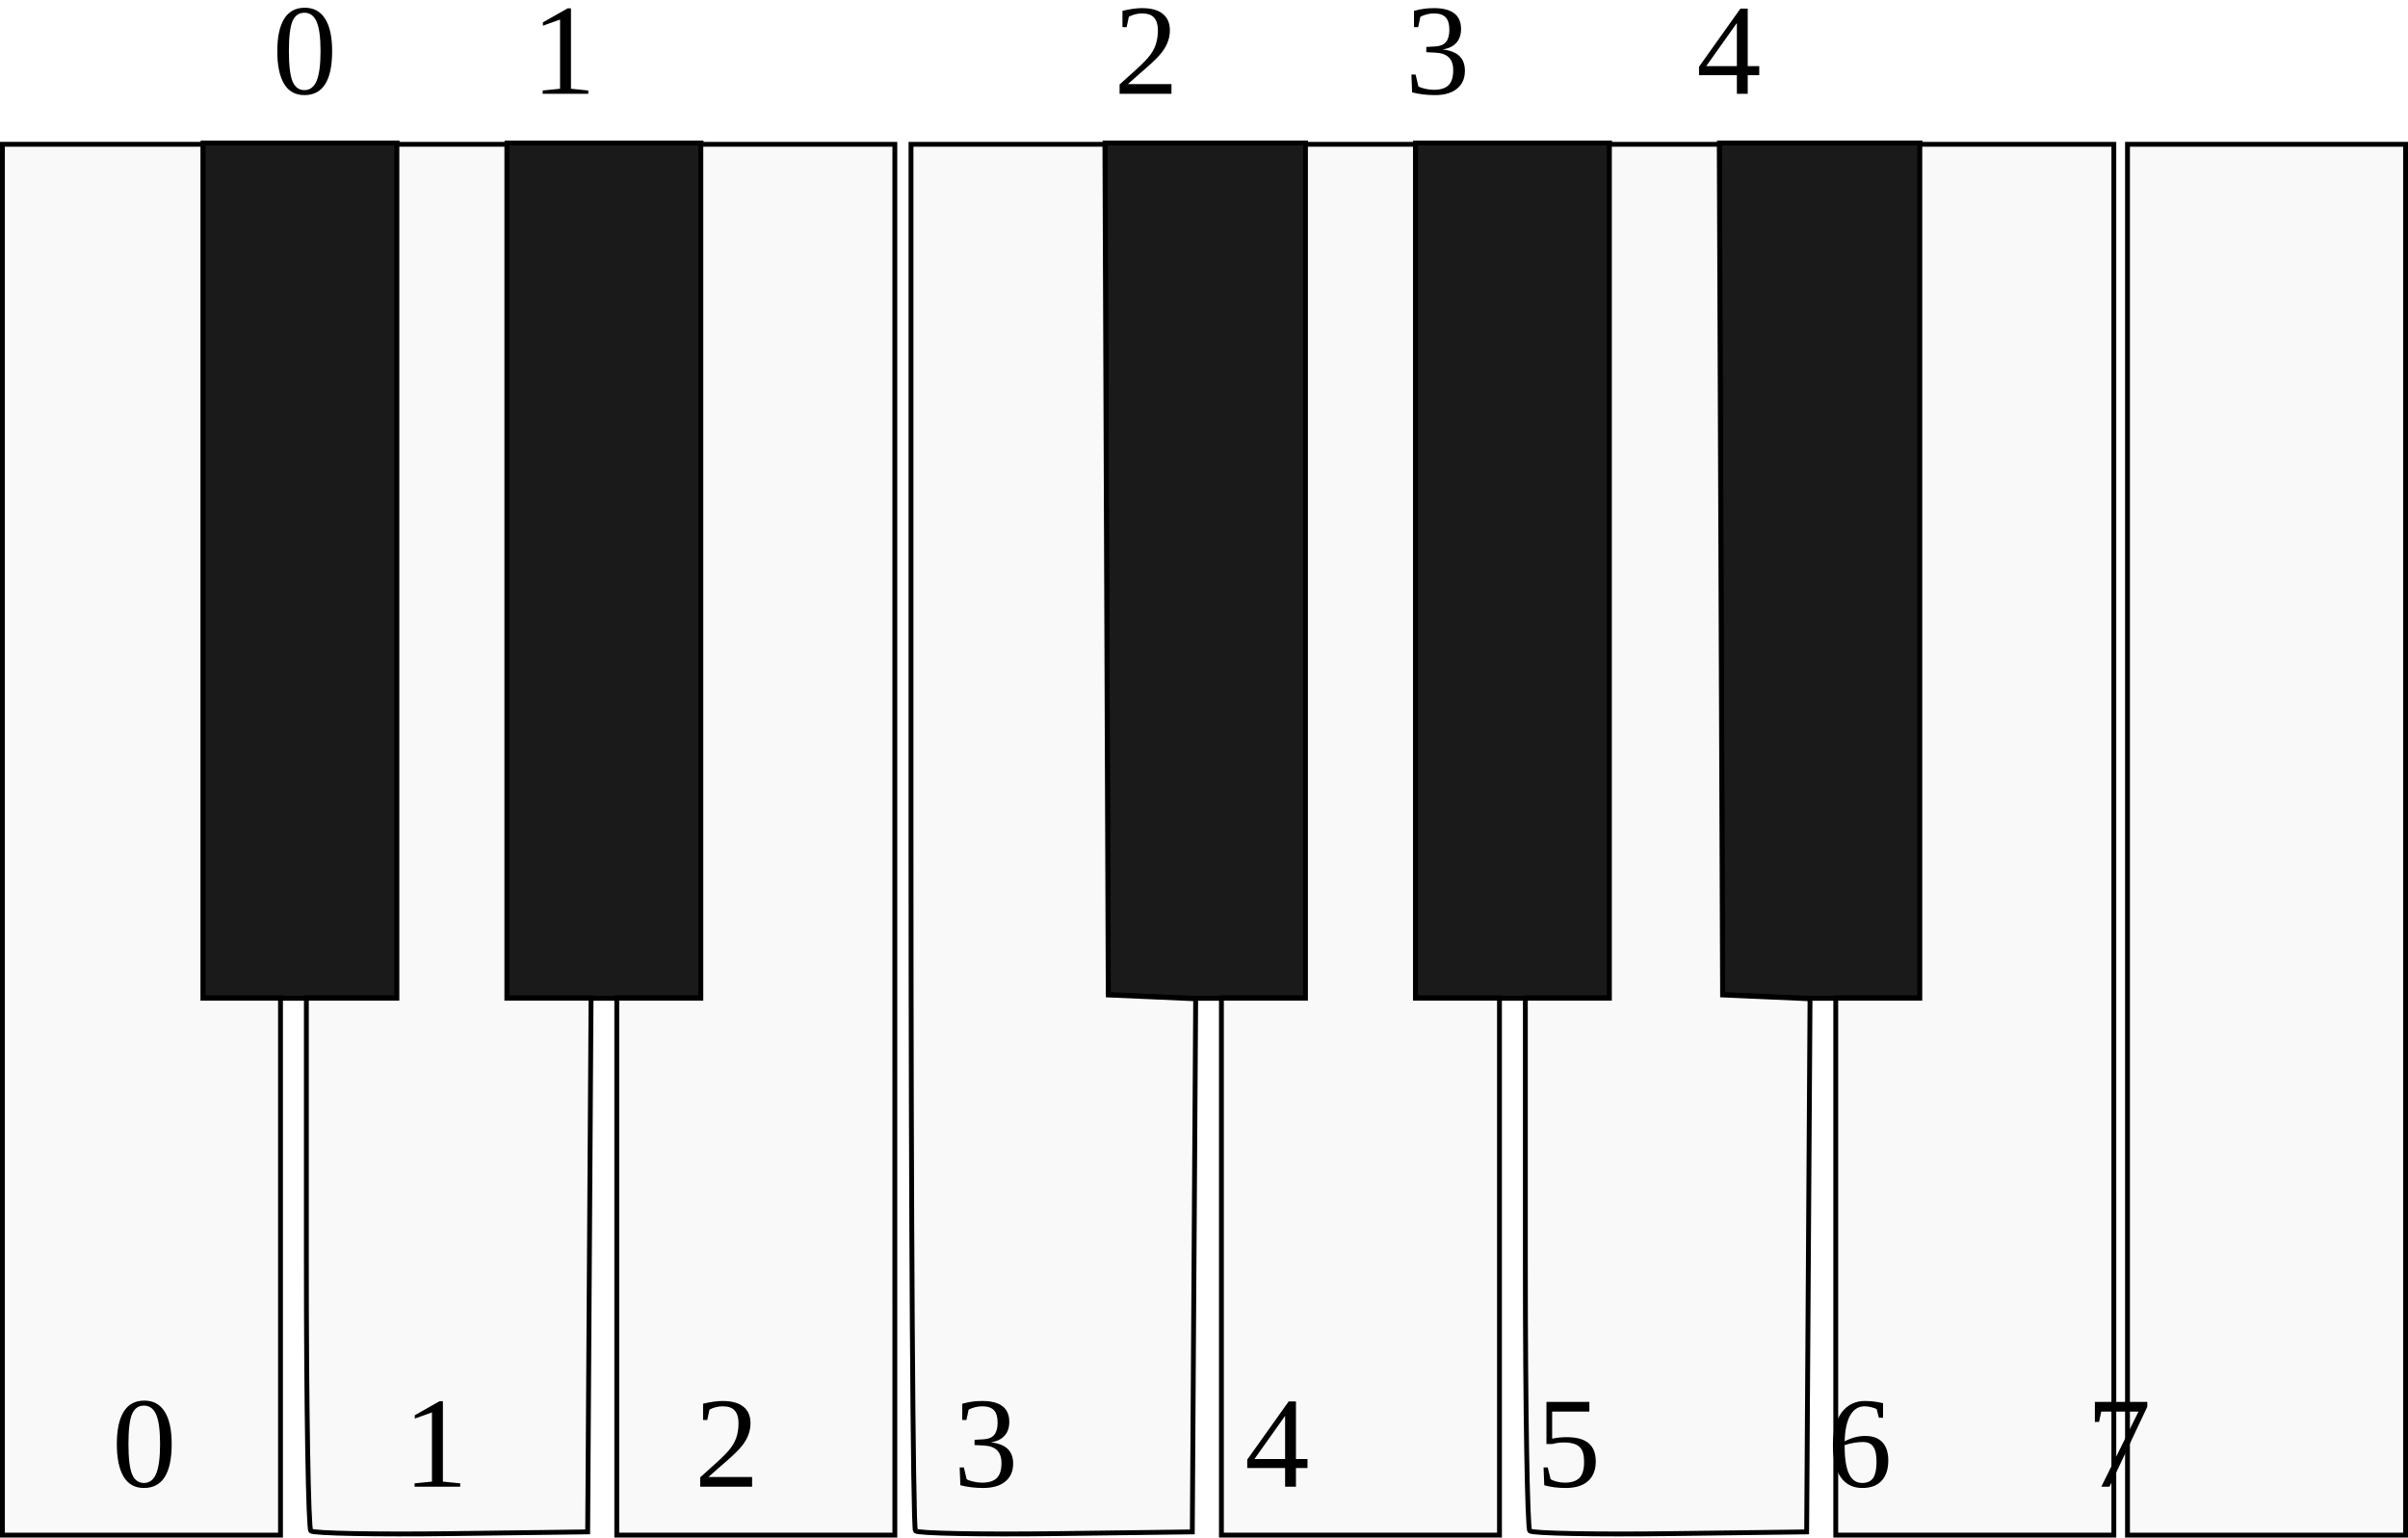
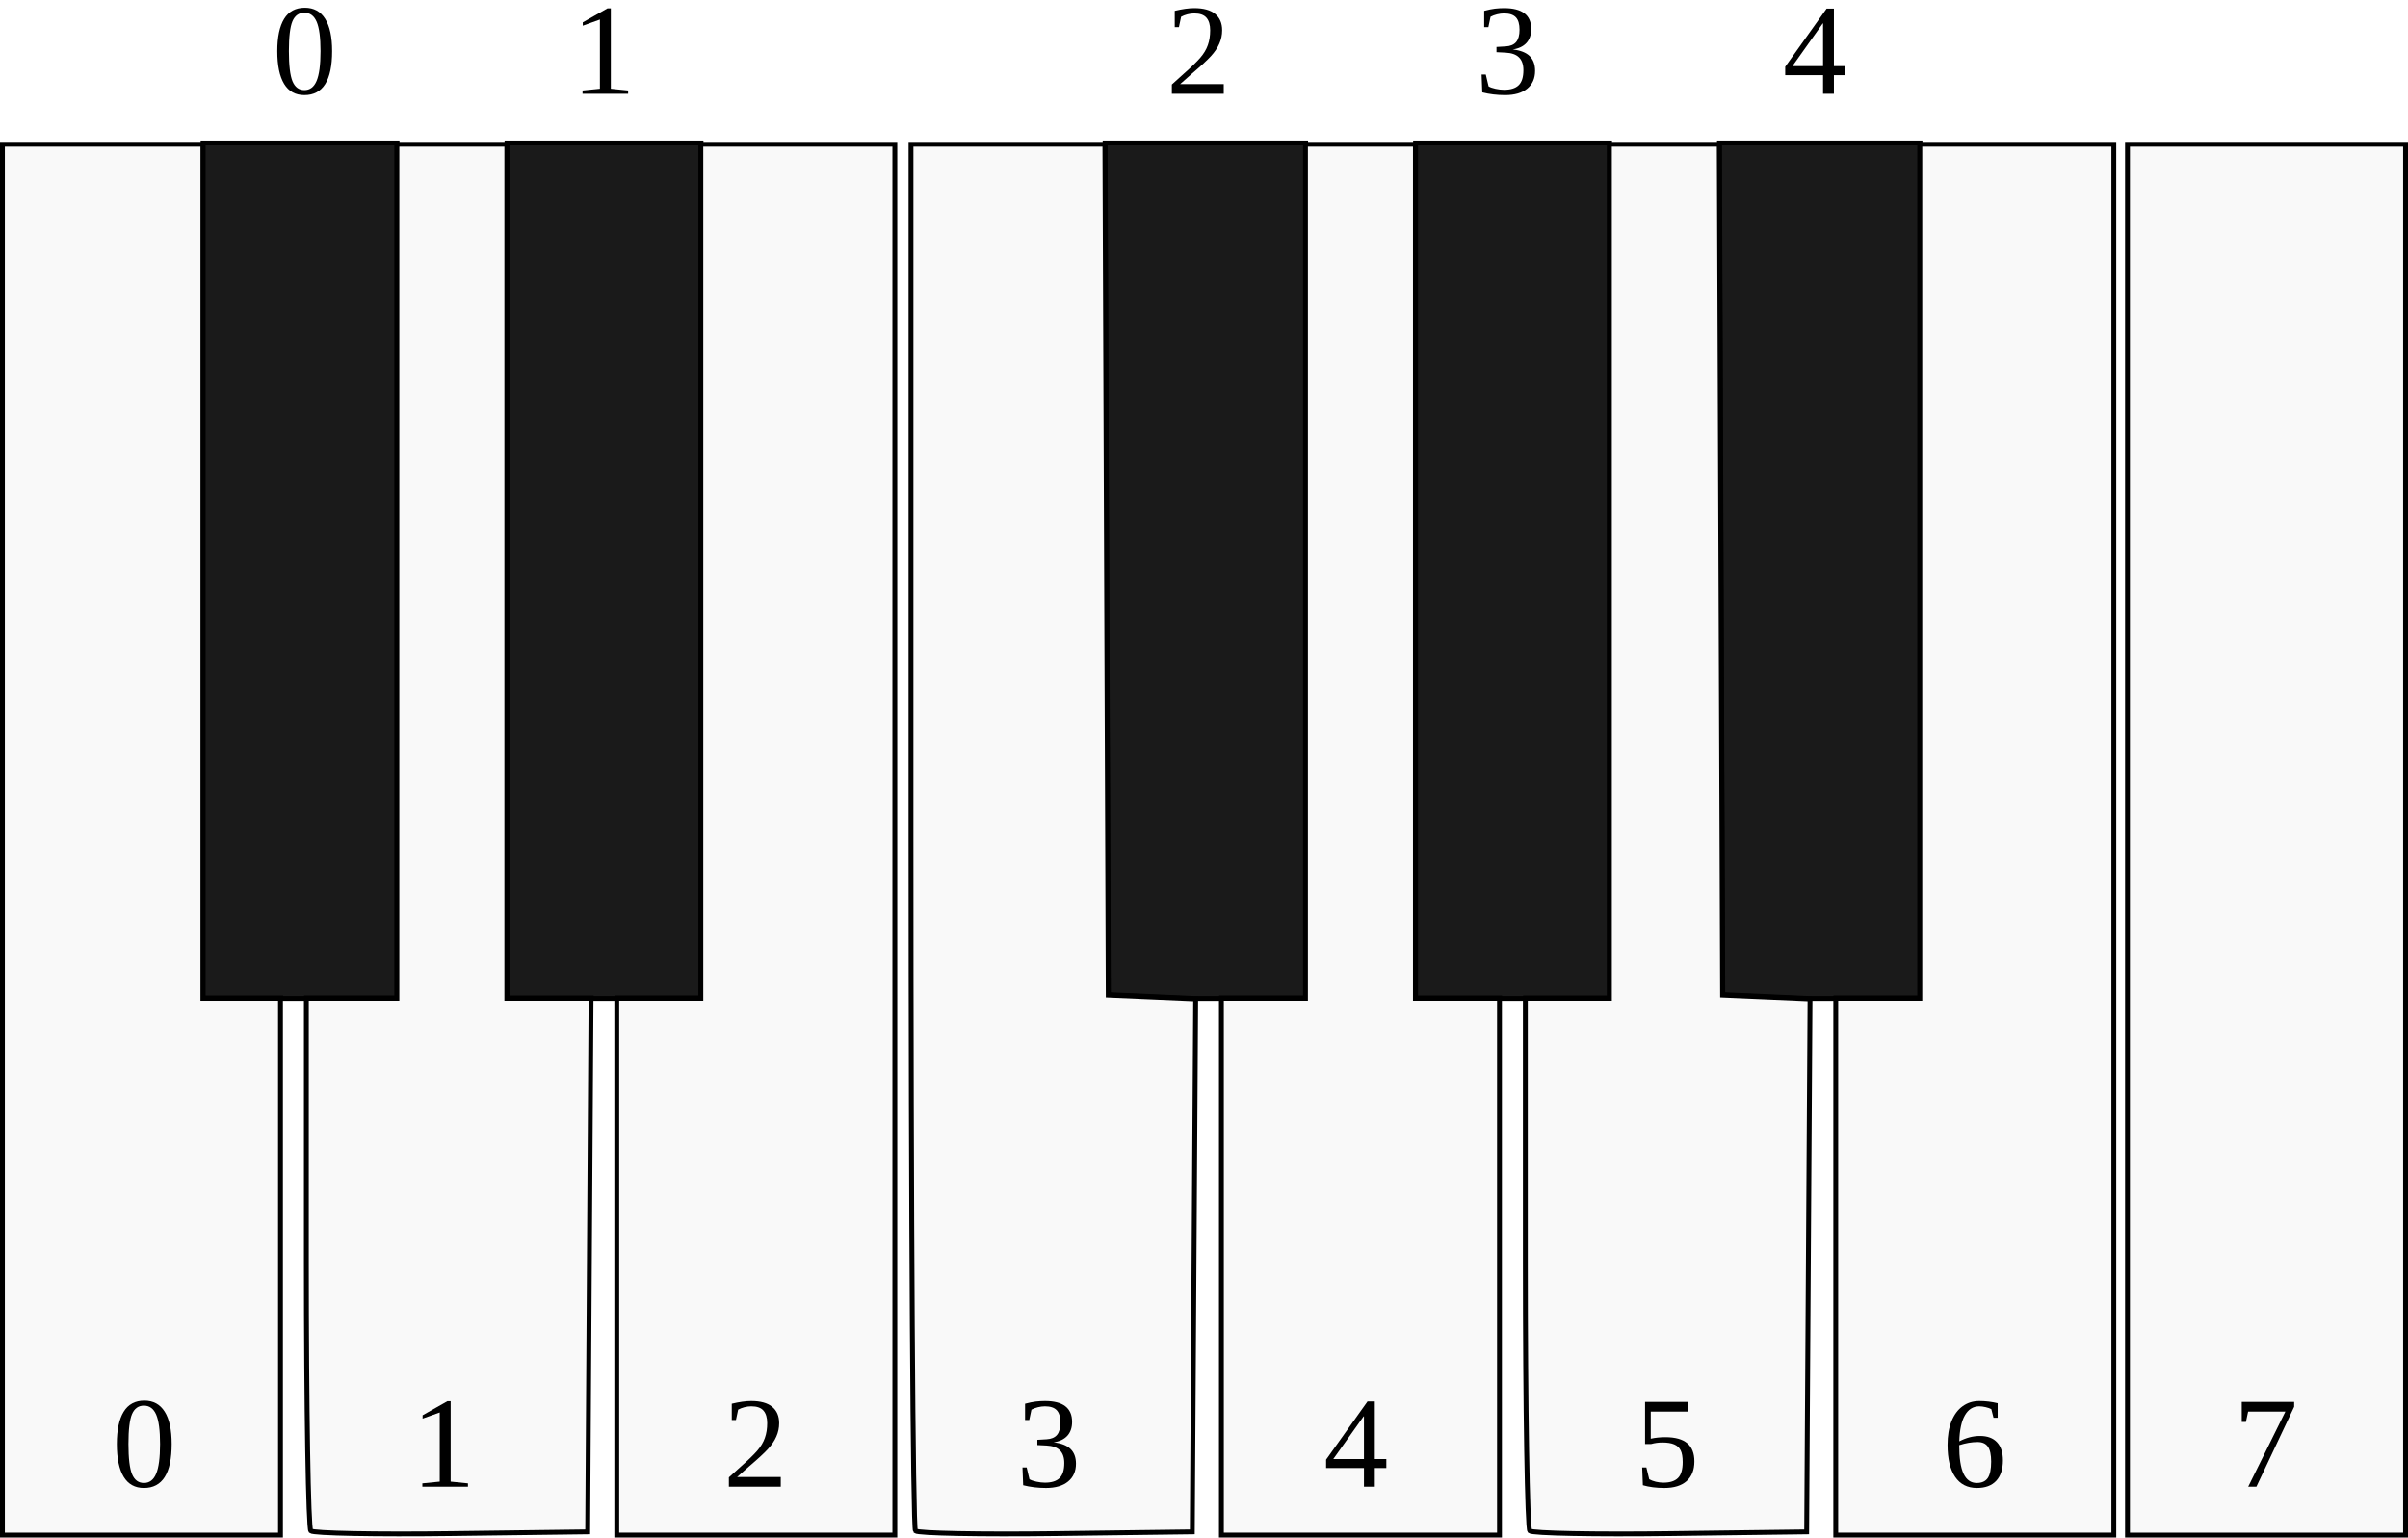
<svg xmlns="http://www.w3.org/2000/svg" version="1.1" id="svg2" xml:space="preserve" viewBox="-0.73 -0.462 496 316.754" height="316.754" width="496">
  <defs id="defs128" />
  <path class="key" id="Db4" d="m 41.097,28.995 v 86.976 89.123 h 7.992 7.992 v 0.103 h 5.328 v -0.103 h 9.324 9.324 V 115.972 28.995 Z" style="fill:#1a1a1a;stroke:#000000;stroke-width:1;stroke-opacity:1" />
  <path class="key" id="Eb4" d="m 103.703,28.995 v 86.976 89.123 h 8.674 8.674 v 0.103 h 5.297 v -0.103 h 8.658 8.658 V 115.972 28.995 Z" style="fill:#1a1a1a;stroke:#000000;stroke-width:1;stroke-opacity:1" />
  <path class="key" id="Gb4" d="m 226.903,28.995 0.336,86.639 0.341,88.785 9.007,0.398 8.533,0.38 h 5.77 v -0.103 h 8.658 8.658 V 115.972 28.996 Z" style="fill:#1a1a1a;stroke:#000000;stroke-width:1;stroke-opacity:1" />
  <path class="key" id="Ab4" d="m 290.851,28.995 v 86.976 89.123 h 8.658 8.658 v 0.103 h 5.328 v -0.103 h 8.658 8.658 V 115.972 28.995 Z" style="fill:#1a1a1a;stroke:#000000;stroke-width:1;stroke-opacity:1" />
  <path class="key" id="Bb4" d="m 353.447,28.995 0.336,86.639 0.341,88.785 9.007,0.398 8.533,0.38 h 5.77 v -0.103 h 8.658 8.658 V 115.972 28.996 Z" style="fill:#1a1a1a;stroke:#000000;stroke-width:1;stroke-opacity:1" />
  <path class="key" id="C4" d="M 57.047,260.484 V 205.177 H 49.055 41.063 V 117.22 29.262 H 20.416 -0.23 v 143.264 143.264 H 28.408 57.047 Z" style="fill:#f9f9f9;stroke:#000000;stroke-width:1;stroke-opacity:1" />
  <path class="key" id="D4" d="m 120.666,260.151 0.348,-54.973 h -8.673 -8.673 V 117.22 29.262 H 92.346 81.024 v 87.957 87.957 H 71.699 62.375 v 54.418 c 0,29.93 0.411,54.829 0.914,55.332 0.503,0.503 13.54,0.753 28.972,0.555 l 28.058,-0.359 z" style="fill:#f9f9f9;stroke:#000000;stroke-width:1;stroke-opacity:1" />
  <path class="key" id="E4" d="M 183.59,172.526 V 29.262 h -19.98 -19.98 v 87.957 87.957 h -8.658 -8.658 v 55.307 55.307 h 28.639 28.639 z" style="fill:#f9f9f9;stroke:#000000;stroke-width:1;stroke-opacity:1" />
  <path class="key" id="F4" d="m 245.209,260.212 0.348,-54.912 -9.006,-0.394 -9.006,-0.394 -0.343,-87.624 -0.343,-87.624 H 206.889 186.918 V 171.638 c 0,78.306 0.411,142.787 0.914,143.29 0.503,0.503 13.54,0.753 28.972,0.555 l 28.058,-0.359 z" style="fill:#f9f9f9;stroke:#000000;stroke-width:1;stroke-opacity:1" />
  <path class="key" id="G4" d="m 308.133,260.484 v -55.307 h -8.658 -8.658 V 117.22 29.262 h -11.322 -11.322 v 87.957 87.957 h -8.658 -8.658 v 55.307 55.307 h 28.639 28.639 z" style="fill:#f9f9f9;stroke:#000000;stroke-width:1;stroke-opacity:1" />
  <path class="key" id="A4" d="m 371.753,260.212 0.348,-54.912 -9.006,-0.394 -9.006,-0.394 -0.343,-87.624 -0.343,-87.624 H 342.091 330.778 v 87.957 87.957 h -8.658 -8.658 v 54.418 c 0,29.93 0.411,54.829 0.914,55.332 0.503,0.503 13.54,0.753 28.972,0.555 l 28.058,-0.359 z" style="fill:#f9f9f9;stroke:#000000;stroke-width:1;stroke-opacity:1" />
  <path class="key" id="B4" d="M 434.677,172.526 V 29.262 h -19.98 -19.981 v 87.957 87.957 h -8.658 -8.658 v 55.307 55.307 h 28.639 28.639 z" style="fill:#f9f9f9;stroke:#000000;stroke-width:1;stroke-opacity:1" />
  <path class="key" id="C5" d="m 437.492,29.263 v 143.264 32.651 55.307 55.307 h 28.639 28.639 V 260.485 205.178 172.527 29.263 h -15.984 -4.662 -15.984 -4.662 z" style="fill:#f9f9f9;stroke:#000000;stroke-width:1;stroke-opacity:1" />
-   <text xml:space="preserve" style="font-size:26.667px;text-align:start;writing-mode:lr-tb;direction:ltr;text-anchor:start;fill:#000000" x="22.32" y="305.809" id="text5">
-     <tspan id="tspan5" x="22.32" y="305.809">0       1       2      3       4       5       6      7</tspan>
+   <text x="366.473" y="18.871" style="font-size:26.667px;text-align:start;writing-mode:lr-tb;text-anchor:start;fill:#000000" id="text491">
+     <tspan x="366.473" y="18.871" id="tspan491">4</tspan>
  </text>
-   <text xml:space="preserve" style="font-size:26.667px;text-align:start;writing-mode:lr-tb;direction:ltr;text-anchor:start;fill:#000000" x="55.37" y="18.871" id="text7">
-     <tspan id="tspan7" x="55.37" y="18.871">0      1                2       3       4</tspan>
+   <text x="303.17" y="18.871" style="font-size:26.667px;text-align:start;writing-mode:lr-tb;text-anchor:start;fill:#000000" id="text492">
+     <tspan x="303.17" y="18.871" id="tspan492">3</tspan>
+   </text>
+   <text x="239.481" y="18.871" style="font-size:26.667px;text-align:start;writing-mode:lr-tb;text-anchor:start;fill:#000000" id="text493">
+     <tspan x="239.481" y="18.871" id="tspan493">2</tspan>
+   </text>
+   <text x="116.919" y="18.871" style="font-size:26.667px;text-align:start;writing-mode:lr-tb;text-anchor:start;fill:#000000" id="text494">
+     <tspan x="116.919" y="18.871" id="tspan494">1</tspan>
+   </text>
+   <text x="55.37" y="18.871" style="font-size:26.667px;text-align:start;writing-mode:lr-tb;text-anchor:start;fill:#000000" id="text495">
+     <tspan x="55.37" y="18.871" id="tspan495">0</tspan>
+   </text>
+   <text x="459.263" y="305.809" style="font-size:26.667px;text-align:start;writing-mode:lr-tb;text-anchor:start;fill:#000000" id="text496">
+     <tspan x="459.263" y="305.809" id="tspan496">7</tspan>
+   </text>
+   <text x="399.284" y="305.809" style="font-size:26.667px;text-align:start;writing-mode:lr-tb;text-anchor:start;fill:#000000" id="text497">
+     <tspan x="399.284" y="305.809" id="tspan497">6</tspan>
+   </text>
+   <text x="335.981" y="305.809" style="font-size:26.667px;text-align:start;writing-mode:lr-tb;text-anchor:start;fill:#000000" id="text498">
+     <tspan x="335.981" y="305.809" id="tspan498">5</tspan>
+   </text>
+   <text x="271.905" y="305.809" style="font-size:26.667px;text-align:start;writing-mode:lr-tb;text-anchor:start;fill:#000000" id="text499">
+     <tspan x="271.905" y="305.809" id="tspan499">4</tspan>
+   </text>
+   <text x="208.602" y="305.809" style="font-size:26.667px;text-align:start;writing-mode:lr-tb;text-anchor:start;fill:#000000" id="text500">
+     <tspan x="208.602" y="305.809" id="tspan500">3</tspan>
+   </text>
+   <text x="148.236" y="305.809" style="font-size:26.667px;text-align:start;writing-mode:lr-tb;text-anchor:start;fill:#000000" id="text501">
+     <tspan x="148.236" y="305.809" id="tspan501">2</tspan>
+   </text>
+   <text x="83.925" y="305.809" style="font-size:26.667px;text-align:start;writing-mode:lr-tb;text-anchor:start;fill:#000000" id="text502">
+     <tspan x="83.925" y="305.809" id="tspan502">1</tspan>
+   </text>
+   <text x="22.32" y="305.809" style="font-size:26.667px;text-align:start;writing-mode:lr-tb;text-anchor:start;fill:#000000" id="text503">
+     <tspan x="22.32" y="305.809" id="tspan503">0</tspan>
  </text>
</svg>
